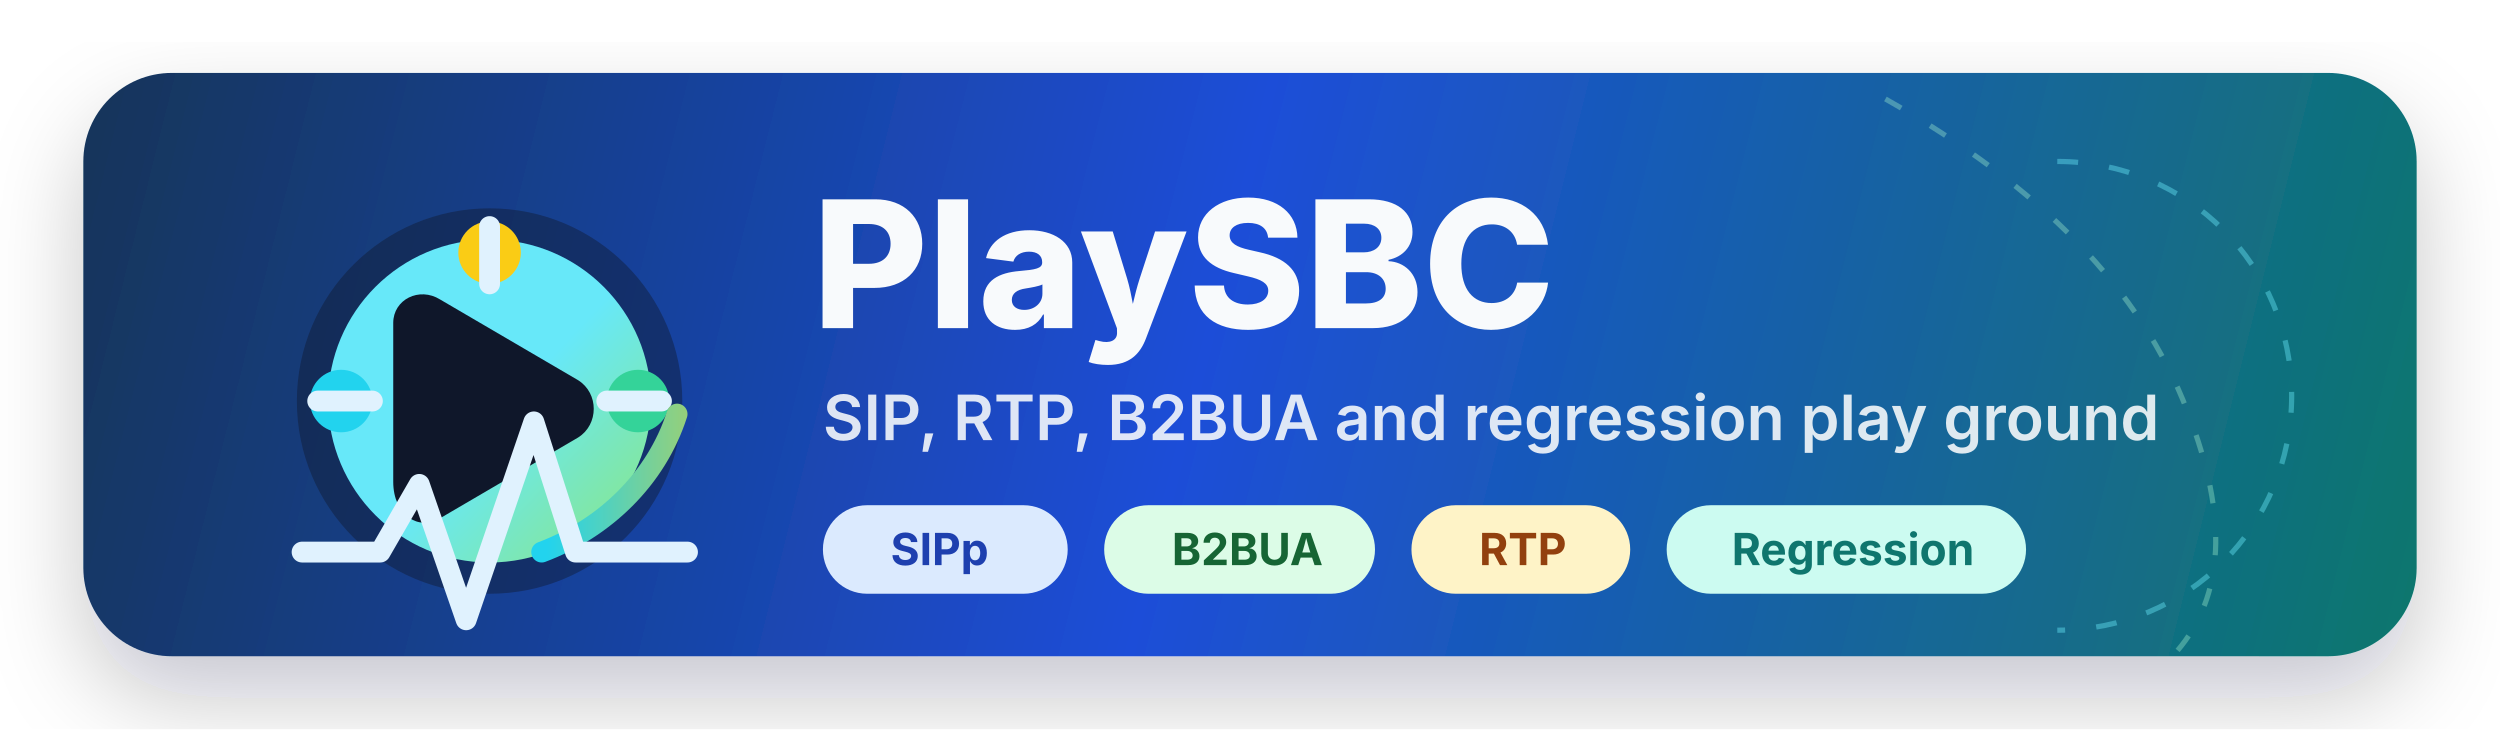
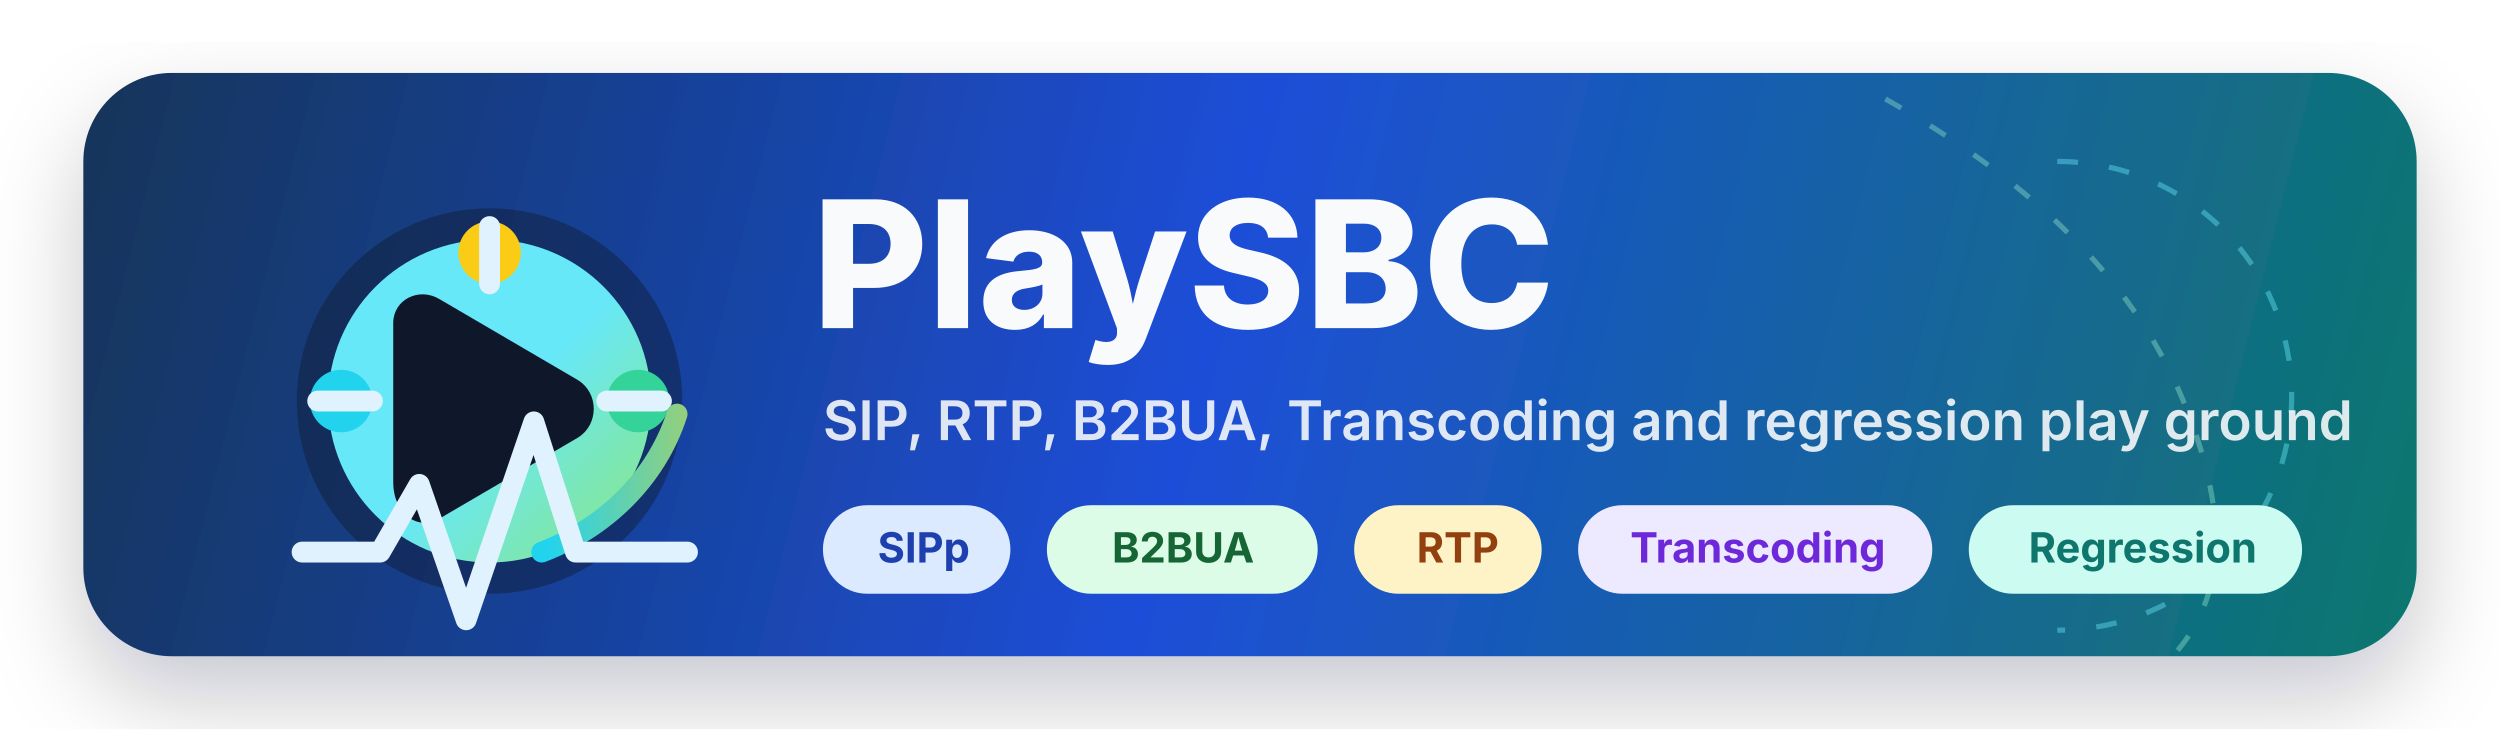
<svg xmlns="http://www.w3.org/2000/svg" width="960" height="280" viewBox="0 0 960 280" fill="none" role="img" aria-labelledby="title desc">
  <defs>
    <linearGradient id="bg" x1="40" y1="30" x2="920" y2="250" gradientUnits="userSpaceOnUse">
      <stop offset="0" stop-color="#12355B" />
      <stop offset="0.48" stop-color="#1D4ED8" />
      <stop offset="1" stop-color="#0F766E" />
    </linearGradient>
    <linearGradient id="accent" x1="128" y1="66" x2="298" y2="226" gradientUnits="userSpaceOnUse">
      <stop offset="0" stop-color="#67E8F9" />
      <stop offset="0.55" stop-color="#A3E635" />
      <stop offset="1" stop-color="#FACC15" />
    </linearGradient>
    <linearGradient id="pulse" x1="116" y1="153" x2="318" y2="153" gradientUnits="userSpaceOnUse">
      <stop offset="0" stop-color="#22D3EE" />
      <stop offset="0.5" stop-color="#FACC15" />
      <stop offset="1" stop-color="#34D399" />
    </linearGradient>
    <filter id="softShadow" x="0" y="0" width="960" height="280" filterUnits="userSpaceOnUse" color-interpolation-filters="sRGB">
      <feDropShadow dx="0" dy="16" stdDeviation="18" flood-color="#0F172A" flood-opacity="0.22" />
    </filter>
  </defs>
  <rect x="32" y="28" width="896" height="224" rx="34" fill="url(#bg)" filter="url(#softShadow)" />
  <path d="M790 62C840 62 880 102 880 152C880 202 840 242 790 242" stroke="#67E8F9" stroke-width="2" stroke-dasharray="8 12" opacity="0.42" />
  <path d="M724 38C784 72 822 111 840 158C856 199 854 229 836 250" stroke="#A7F3D0" stroke-width="2" stroke-dasharray="7 13" opacity="0.36" />
  <g transform="translate(94 60)">
    <circle cx="94" cy="94" r="74" fill="#0F172A" opacity="0.42" />
    <circle cx="94" cy="94" r="62" fill="url(#accent)" />
    <path d="M57 125V64C57 55 67 50 75 55L128 86C136 91 136 103 128 108L75 139C67 144 57 138 57 125Z" fill="#0F172A" />
    <circle cx="37" cy="94" r="12" fill="#22D3EE" />
    <circle cx="151" cy="94" r="12" fill="#34D399" />
    <circle cx="94" cy="37" r="12" fill="#FACC15" />
    <path d="M49 94H28M160 94H139M94 49V27" stroke="#E0F2FE" stroke-width="8" stroke-linecap="round" />
    <path d="M114 152C138 143 158 124 166 99" stroke="url(#pulse)" stroke-width="8" stroke-linecap="round" />
    <path d="M22 152H52L67 126L85 178L111 102L127 152H170" stroke="#E0F2FE" stroke-width="8" stroke-linecap="round" stroke-linejoin="round" />
  </g>
  <g fill="#F8FAFC">
    <text x="312" y="126" font-family="Inter, ui-sans-serif, system-ui, -apple-system, BlinkMacSystemFont, Segoe UI, sans-serif" font-size="68" font-weight="800" letter-spacing="0">PlaySBC</text>
-     <text x="316" y="169" font-family="Inter, ui-sans-serif, system-ui, -apple-system, BlinkMacSystemFont, Segoe UI, sans-serif" font-size="24" font-weight="600" opacity="0.88">SIP, RTP, B2BUA and regression play ground</text>
+     <text x="316" y="169" font-family="Inter, ui-sans-serif, system-ui, -apple-system, BlinkMacSystemFont, Segoe UI, sans-serif" font-size="21" font-weight="600" opacity="0.88">SIP, RTP, B2BUA, Transcoding and regression play ground</text>
  </g>
-   <g font-family="Inter, ui-sans-serif, system-ui, -apple-system, BlinkMacSystemFont, Segoe UI, sans-serif" font-size="17" font-weight="700">
-     <rect x="316" y="194" width="94" height="34" rx="17" fill="#DBEAFE" />
-     <text x="342" y="217" fill="#1E40AF">SIPp</text>
-     <rect x="424" y="194" width="104" height="34" rx="17" fill="#DCFCE7" />
-     <text x="450" y="217" fill="#166534">B2BUA</text>
-     <rect x="542" y="194" width="84" height="34" rx="17" fill="#FEF3C7" />
-     <text x="568" y="217" fill="#92400E">RTP</text>
-     <rect x="640" y="194" width="138" height="34" rx="17" fill="#CCFBF1" />
-     <text x="665" y="217" fill="#0F766E">Regression</text>
+   <g font-family="Inter, ui-sans-serif, system-ui, -apple-system, BlinkMacSystemFont, Segoe UI, sans-serif" font-size="16" font-weight="700">
+     <rect x="316" y="194" width="72" height="34" rx="17" fill="#DBEAFE" />
+     <text x="337" y="216" fill="#1E40AF">SIPp</text>
+     <rect x="402" y="194" width="104" height="34" rx="17" fill="#DCFCE7" />
+     <text x="427" y="216" fill="#166534">B2BUA</text>
+     <rect x="520" y="194" width="72" height="34" rx="17" fill="#FEF3C7" />
+     <text x="544" y="216" fill="#92400E">RTP</text>
+     <rect x="606" y="194" width="136" height="34" rx="17" fill="#EDE9FE" />
+     <text x="626" y="216" fill="#6D28D9">Transcoding</text>
+     <rect x="756" y="194" width="128" height="34" rx="17" fill="#CCFBF1" />
+     <text x="779" y="216" fill="#0F766E">Regression</text>
  </g>
</svg>
